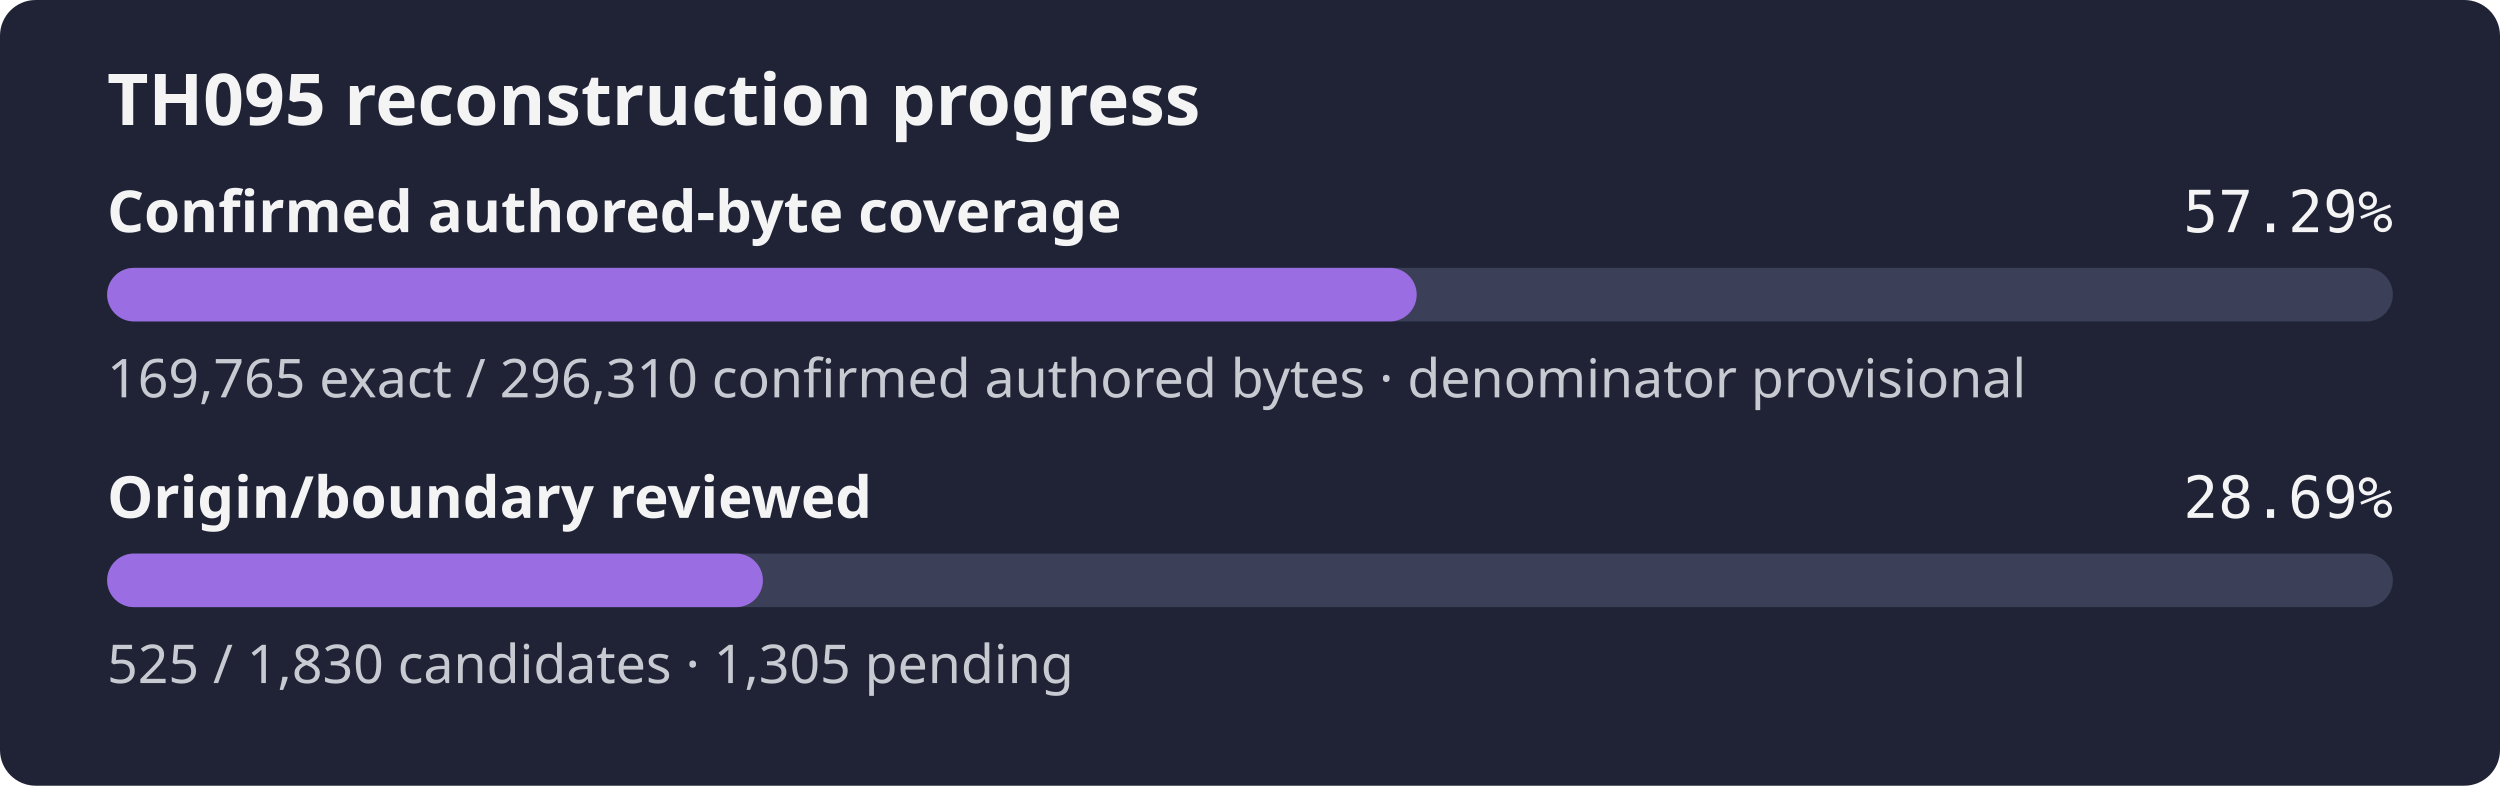
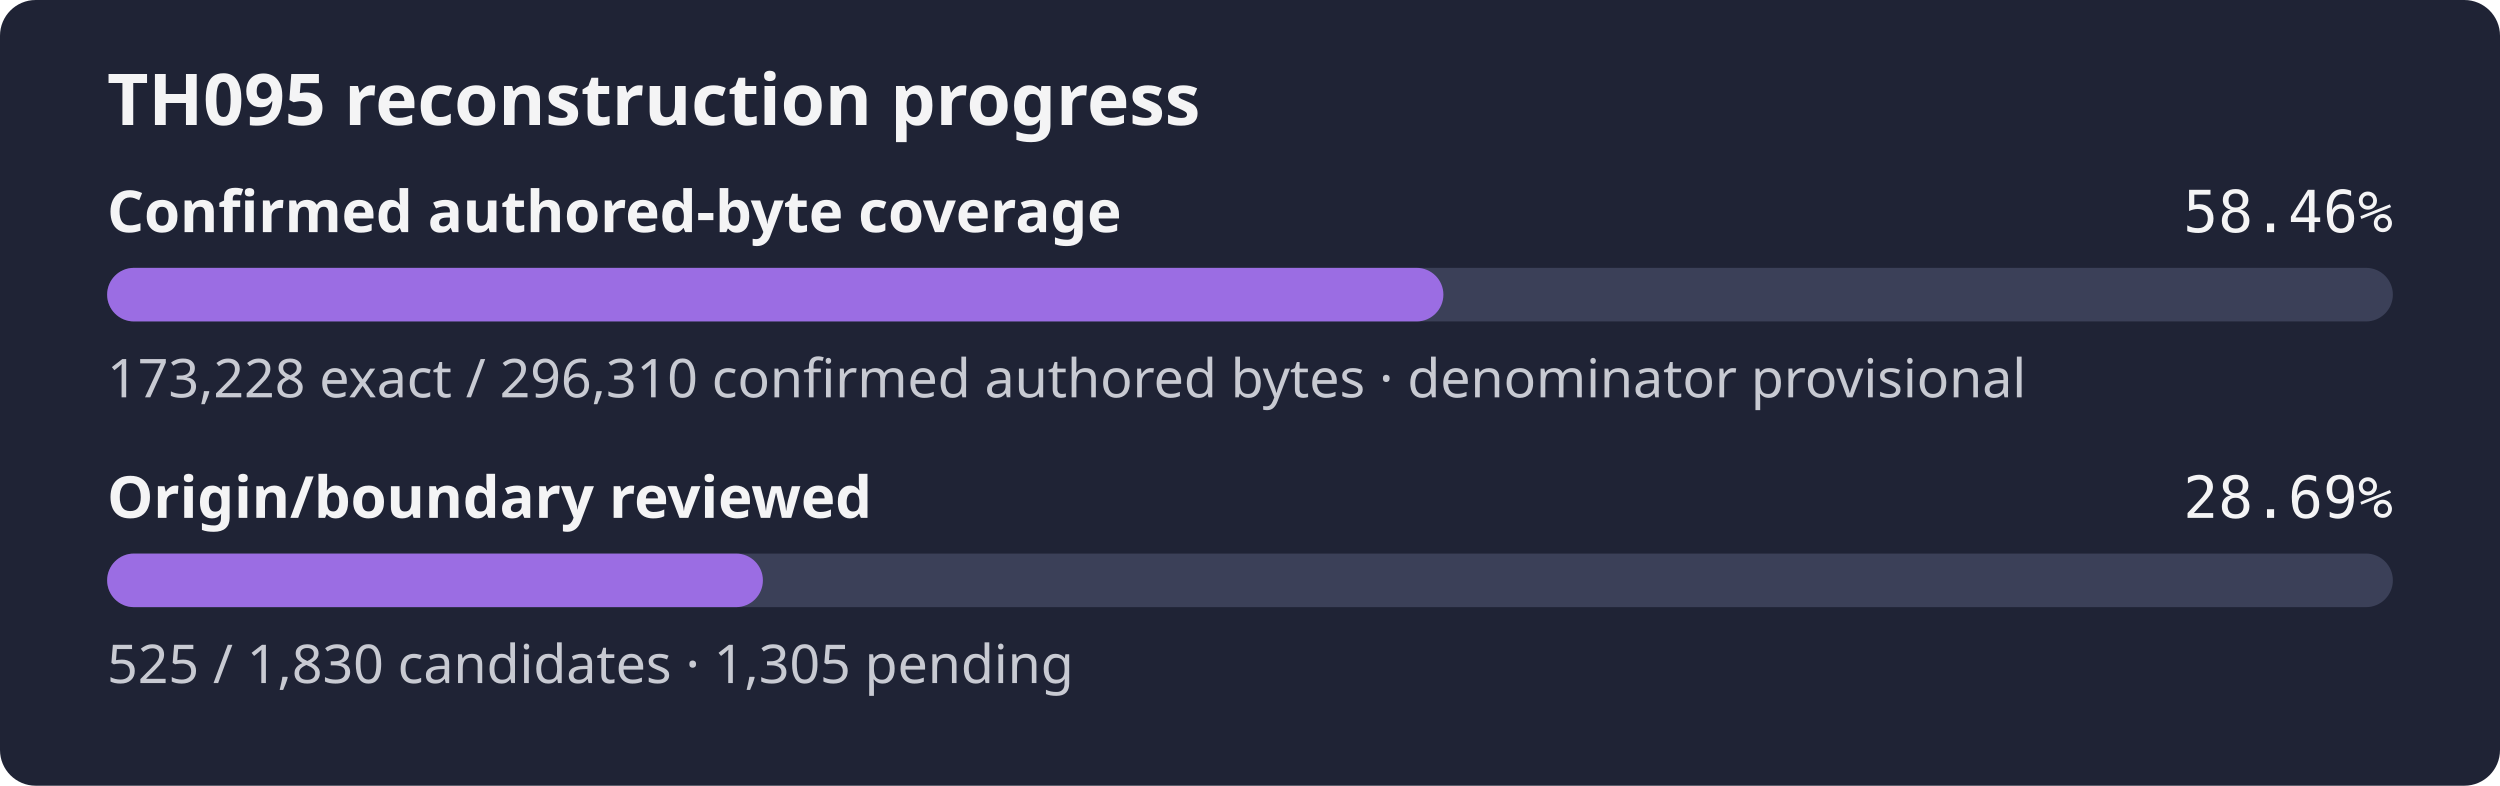
- <svg xmlns="http://www.w3.org/2000/svg" width="560" height="176" role="img" aria-label="TH095 reconstruction progress: 57.29% of the confirmed authored-byte set is exact, origin review 28.69%">
+ <svg xmlns="http://www.w3.org/2000/svg" width="560" height="176" role="img" aria-label="TH095 reconstruction progress: 58.46% of the confirmed authored-byte set is exact, origin review 28.69%">
  <rect width="560" height="176" rx="8" fill="#1f2335" />
  <text x="24" y="28" fill="#f4f4f5" font-family="sans-serif" font-size="16" font-weight="600">TH095 reconstruction progress</text>
  <text x="24" y="52" fill="#f4f4f5" font-family="sans-serif" font-size="13" font-weight="600">Confirmed authored-byte coverage</text>
-   <text x="536" y="52" fill="#f4f4f5" text-anchor="end" font-family="monospace" font-size="13">57.29%</text>
+   <text x="536" y="52" fill="#f4f4f5" text-anchor="end" font-family="monospace" font-size="13">58.46%</text>
  <rect x="24" y="60" width="512" height="12" rx="6" fill="#3b4058" />
-   <rect x="24" y="60" width="293.34" height="12" rx="6" fill="#9b6de3" />
-   <text x="24" y="89" fill="#c8cad2" font-family="sans-serif" font-size="12">169,765 exact / 296,310 confirmed authored bytes · denominator provisional</text>
+   <rect x="24" y="60" width="299.32" height="12" rx="6" fill="#9b6de3" />
+   <text x="24" y="89" fill="#c8cad2" font-family="sans-serif" font-size="12">173,228 exact / 296,310 confirmed authored bytes · denominator provisional</text>
  <text x="24" y="116" fill="#f4f4f5" font-family="sans-serif" font-size="13" font-weight="600">Origin/boundary reviewed</text>
  <text x="536" y="116" fill="#f4f4f5" text-anchor="end" font-family="monospace" font-size="13">28.69%</text>
  <rect x="24" y="124" width="512" height="12" rx="6" fill="#3b4058" />
  <rect x="24" y="124" width="146.89" height="12" rx="6" fill="#9b6de3" />
  <text x="24" y="153" fill="#c8cad2" font-family="sans-serif" font-size="12">525 / 1,830 candidates · 1,305 pending</text>
</svg>
